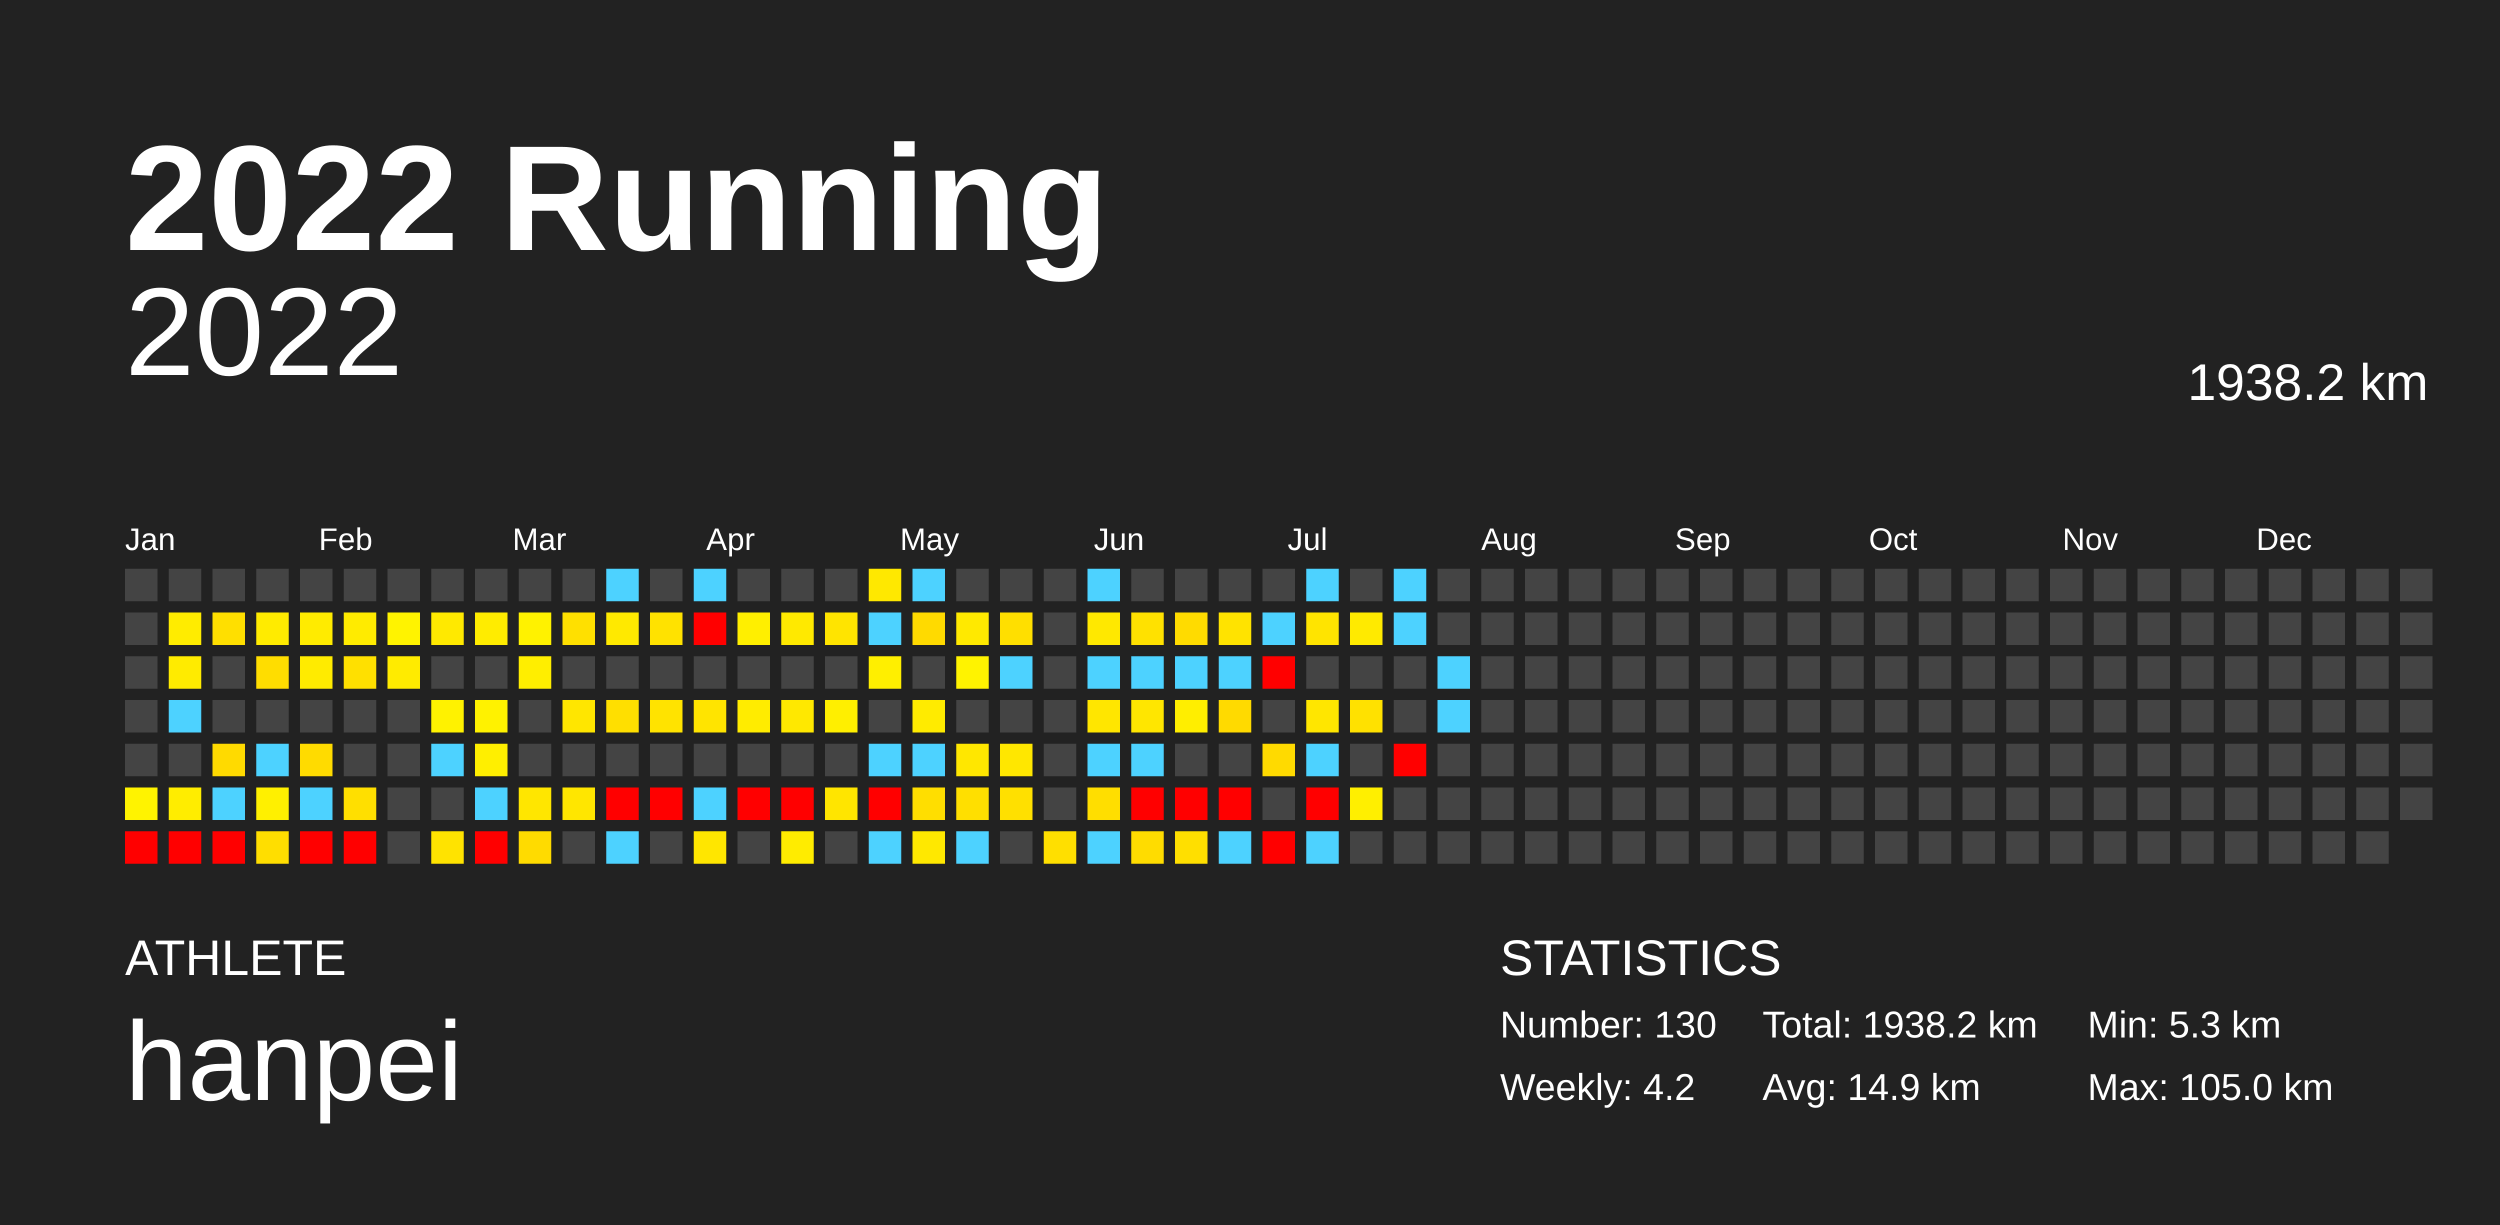
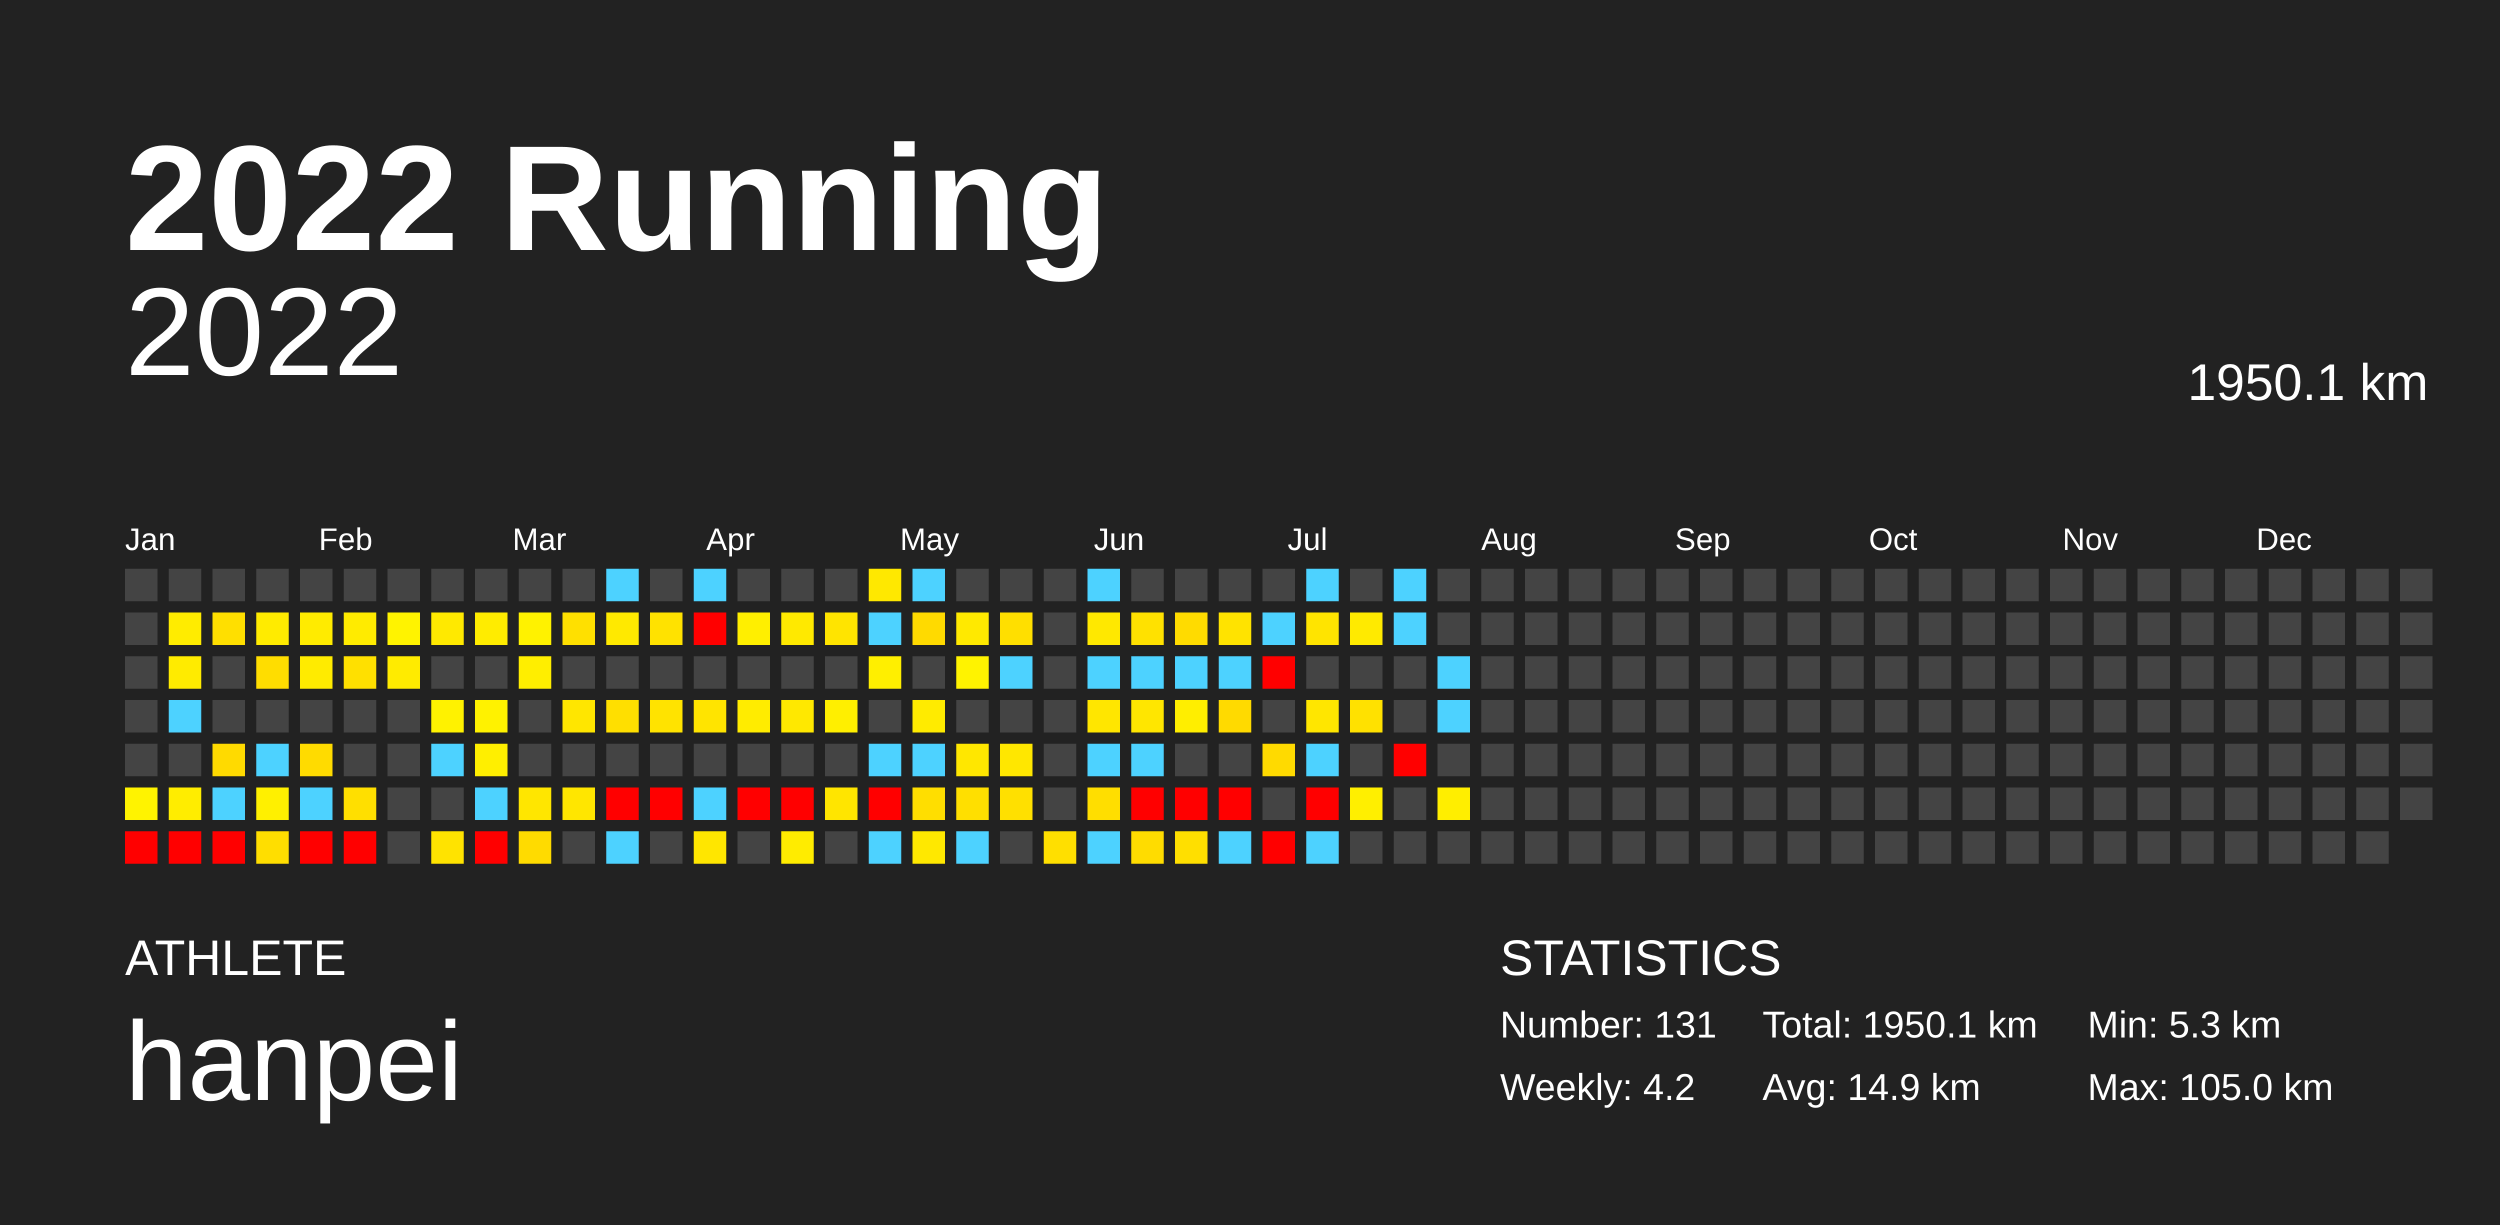
<svg xmlns="http://www.w3.org/2000/svg" baseProfile="full" height="98mm" version="1.1" viewBox="0,0,200,98" width="200mm">
  <defs />
  <rect fill="#222222" height="98" width="200" x="0" y="0" />
  <text fill="#FFFFFF" style="font-size:12px; font-family:Arial; font-weight:bold;" x="10" y="20">2022 Running</text>
  <text fill="#FFFFFF" style="font-size:4px; font-family:Arial" x="10" y="78">ATHLETE</text>
  <text fill="#FFFFFF" style="font-size:9px; font-family:Arial" x="10" y="88">hanpei</text>
  <text fill="#FFFFFF" style="font-size:4px; font-family:Arial" x="120" y="78">STATISTICS</text>
-   <text fill="#FFFFFF" style="font-size:3px; font-family:Arial" x="120" y="83">Number: 130</text>
+   <text fill="#FFFFFF" style="font-size:3px; font-family:Arial" x="120" y="83">Number: 131</text>
  <text fill="#FFFFFF" style="font-size:3px; font-family:Arial" x="120" y="88">Weekly: 4.2</text>
-   <text fill="#FFFFFF" style="font-size:3px; font-family:Arial" x="141" y="83">Total: 1938.2 km</text>
+   <text fill="#FFFFFF" style="font-size:3px; font-family:Arial" x="141" y="83">Total: 1950.1 km</text>
  <text fill="#FFFFFF" style="font-size:3px; font-family:Arial" x="141" y="88">Avg: 14.9 km</text>
  <text fill="#FFFFFF" style="font-size:3px; font-family:Arial" x="167" y="83">Min: 5.3 km</text>
  <text fill="#FFFFFF" style="font-size:3px; font-family:Arial" x="167" y="88">Max: 105.0 km</text>
  <text alignment-baseline="hanging" fill="#FFFFFF" style="font-size:10.0px; font-family:Arial;" x="10" y="30">2022</text>
-   <text alignment-baseline="hanging" fill="#FFFFFF" style="font-size:4.125px; font-family:Arial;" x="175" y="32">1938.2 km</text>
+   <text alignment-baseline="hanging" fill="#FFFFFF" style="font-size:4.125px; font-family:Arial;" x="175" y="32">1950.1 km</text>
  <text fill="#FFFFFF" style="font-size:2.5px; font-family:Arial" x="10.0" y="44">Jan</text>
  <text fill="#FFFFFF" style="font-size:2.5px; font-family:Arial" x="25.5" y="44">Feb</text>
  <text fill="#FFFFFF" style="font-size:2.5px; font-family:Arial" x="41.0" y="44">Mar</text>
  <text fill="#FFFFFF" style="font-size:2.5px; font-family:Arial" x="56.5" y="44">Apr</text>
  <text fill="#FFFFFF" style="font-size:2.5px; font-family:Arial" x="72.0" y="44">May</text>
  <text fill="#FFFFFF" style="font-size:2.5px; font-family:Arial" x="87.5" y="44">Jun</text>
  <text fill="#FFFFFF" style="font-size:2.5px; font-family:Arial" x="103.0" y="44">Jul</text>
  <text fill="#FFFFFF" style="font-size:2.5px; font-family:Arial" x="118.5" y="44">Aug</text>
  <text fill="#FFFFFF" style="font-size:2.5px; font-family:Arial" x="134.0" y="44">Sep</text>
  <text fill="#FFFFFF" style="font-size:2.5px; font-family:Arial" x="149.5" y="44">Oct</text>
  <text fill="#FFFFFF" style="font-size:2.5px; font-family:Arial" x="165.0" y="44">Nov</text>
  <text fill="#FFFFFF" style="font-size:2.5px; font-family:Arial" x="180.5" y="44">Dec</text>
  <rect fill="#444444" height="2.6" width="2.6" x="10.0" y="45.5" />
  <rect fill="#444444" height="2.6" width="2.6" x="10.0" y="49.0" />
  <rect fill="#444444" height="2.6" width="2.6" x="10.0" y="52.5" />
  <rect fill="#444444" height="2.6" width="2.6" x="10.0" y="56.0" />
  <rect fill="#444444" height="2.6" width="2.6" x="10.0" y="59.5" />
  <rect fill="#fff300" height="2.6" width="2.6" x="10.0" y="63.0" />
  <rect fill="red" height="2.6" width="2.6" x="10.0" y="66.5" />
  <rect fill="#444444" height="2.6" width="2.6" x="13.5" y="45.5" />
  <rect fill="#ffec00" height="2.6" width="2.6" x="13.5" y="49.0" />
  <rect fill="#ffeb00" height="2.6" width="2.6" x="13.5" y="52.5" />
  <rect fill="#4dd2ff" height="2.6" width="2.6" x="13.5" y="56.0" />
  <rect fill="#444444" height="2.6" width="2.6" x="13.5" y="59.5" />
  <rect fill="#ffed00" height="2.6" width="2.6" x="13.5" y="63.0" />
  <rect fill="red" height="2.6" width="2.6" x="13.5" y="66.5" />
  <rect fill="#444444" height="2.6" width="2.6" x="17.0" y="45.5" />
  <rect fill="#ffdf00" height="2.6" width="2.6" x="17.0" y="49.0" />
  <rect fill="#444444" height="2.6" width="2.6" x="17.0" y="52.5" />
  <rect fill="#444444" height="2.6" width="2.6" x="17.0" y="56.0" />
  <rect fill="#ffda00" height="2.6" width="2.6" x="17.0" y="59.5" />
  <rect fill="#4dd2ff" height="2.6" width="2.6" x="17.0" y="63.0" />
  <rect fill="red" height="2.6" width="2.6" x="17.0" y="66.5" />
  <rect fill="#444444" height="2.6" width="2.6" x="20.5" y="45.5" />
  <rect fill="#ffeb00" height="2.6" width="2.6" x="20.5" y="49.0" />
  <rect fill="#ffdd00" height="2.6" width="2.6" x="20.5" y="52.5" />
  <rect fill="#444444" height="2.6" width="2.6" x="20.5" y="56.0" />
  <rect fill="#4dd2ff" height="2.6" width="2.6" x="20.5" y="59.5" />
  <rect fill="#fff000" height="2.6" width="2.6" x="20.5" y="63.0" />
  <rect fill="#ffde00" height="2.6" width="2.6" x="20.5" y="66.5" />
  <rect fill="#444444" height="2.6" width="2.6" x="24.0" y="45.5" />
  <rect fill="#ffeb00" height="2.6" width="2.6" x="24.0" y="49.0" />
  <rect fill="#ffeb00" height="2.6" width="2.6" x="24.0" y="52.5" />
  <rect fill="#444444" height="2.6" width="2.6" x="24.0" y="56.0" />
  <rect fill="#ffdb00" height="2.6" width="2.6" x="24.0" y="59.5" />
  <rect fill="#4dd2ff" height="2.6" width="2.6" x="24.0" y="63.0" />
  <rect fill="red" height="2.6" width="2.6" x="24.0" y="66.5" />
  <rect fill="#444444" height="2.6" width="2.6" x="27.5" y="45.5" />
  <rect fill="#ffeb00" height="2.6" width="2.6" x="27.5" y="49.0" />
  <rect fill="#ffe000" height="2.6" width="2.6" x="27.5" y="52.5" />
  <rect fill="#444444" height="2.6" width="2.6" x="27.5" y="56.0" />
  <rect fill="#444444" height="2.6" width="2.6" x="27.5" y="59.5" />
  <rect fill="#ffdf00" height="2.6" width="2.6" x="27.5" y="63.0" />
  <rect fill="red" height="2.6" width="2.6" x="27.5" y="66.5" />
  <rect fill="#444444" height="2.6" width="2.6" x="31.0" y="45.5" />
  <rect fill="#fff300" height="2.6" width="2.6" x="31.0" y="49.0" />
  <rect fill="#ffeb00" height="2.6" width="2.6" x="31.0" y="52.5" />
  <rect fill="#444444" height="2.6" width="2.6" x="31.0" y="56.0" />
  <rect fill="#444444" height="2.6" width="2.6" x="31.0" y="59.5" />
  <rect fill="#444444" height="2.6" width="2.6" x="31.0" y="63.0" />
  <rect fill="#444444" height="2.6" width="2.6" x="31.0" y="66.5" />
  <rect fill="#444444" height="2.6" width="2.6" x="34.5" y="45.5" />
  <rect fill="#ffe900" height="2.6" width="2.6" x="34.5" y="49.0" />
  <rect fill="#444444" height="2.6" width="2.6" x="34.5" y="52.5" />
  <rect fill="#fff200" height="2.6" width="2.6" x="34.5" y="56.0" />
  <rect fill="#4dd2ff" height="2.6" width="2.6" x="34.5" y="59.5" />
  <rect fill="#444444" height="2.6" width="2.6" x="34.5" y="63.0" />
  <rect fill="#ffe300" height="2.6" width="2.6" x="34.5" y="66.5" />
  <rect fill="#444444" height="2.6" width="2.6" x="38.0" y="45.5" />
  <rect fill="#ffec00" height="2.6" width="2.6" x="38.0" y="49.0" />
  <rect fill="#444444" height="2.6" width="2.6" x="38.0" y="52.5" />
  <rect fill="#fff200" height="2.6" width="2.6" x="38.0" y="56.0" />
  <rect fill="#ffef00" height="2.6" width="2.6" x="38.0" y="59.5" />
  <rect fill="#4dd2ff" height="2.6" width="2.6" x="38.0" y="63.0" />
  <rect fill="red" height="2.6" width="2.6" x="38.0" y="66.5" />
  <rect fill="#444444" height="2.6" width="2.6" x="41.5" y="45.5" />
  <rect fill="#fff200" height="2.6" width="2.6" x="41.5" y="49.0" />
  <rect fill="#ffee00" height="2.6" width="2.6" x="41.5" y="52.5" />
  <rect fill="#444444" height="2.6" width="2.6" x="41.5" y="56.0" />
  <rect fill="#444444" height="2.6" width="2.6" x="41.5" y="59.5" />
  <rect fill="#ffe600" height="2.6" width="2.6" x="41.5" y="63.0" />
  <rect fill="#ffdb00" height="2.6" width="2.6" x="41.5" y="66.5" />
  <rect fill="#444444" height="2.6" width="2.6" x="45.0" y="45.5" />
  <rect fill="#ffe000" height="2.6" width="2.6" x="45.0" y="49.0" />
  <rect fill="#444444" height="2.6" width="2.6" x="45.0" y="52.5" />
  <rect fill="#ffe600" height="2.6" width="2.6" x="45.0" y="56.0" />
  <rect fill="#444444" height="2.6" width="2.6" x="45.0" y="59.5" />
  <rect fill="#ffe600" height="2.6" width="2.6" x="45.0" y="63.0" />
  <rect fill="#444444" height="2.6" width="2.6" x="45.0" y="66.5" />
  <rect fill="#4dd2ff" height="2.6" width="2.6" x="48.5" y="45.5" />
  <rect fill="#ffe900" height="2.6" width="2.6" x="48.5" y="49.0" />
  <rect fill="#444444" height="2.6" width="2.6" x="48.5" y="52.5" />
  <rect fill="#ffdf00" height="2.6" width="2.6" x="48.5" y="56.0" />
  <rect fill="#444444" height="2.6" width="2.6" x="48.5" y="59.5" />
  <rect fill="red" height="2.6" width="2.6" x="48.5" y="63.0" />
  <rect fill="#4dd2ff" height="2.6" width="2.6" x="48.5" y="66.5" />
  <rect fill="#444444" height="2.6" width="2.6" x="52.0" y="45.5" />
  <rect fill="#ffe200" height="2.6" width="2.6" x="52.0" y="49.0" />
  <rect fill="#444444" height="2.6" width="2.6" x="52.0" y="52.5" />
  <rect fill="#ffe300" height="2.6" width="2.6" x="52.0" y="56.0" />
  <rect fill="#444444" height="2.6" width="2.6" x="52.0" y="59.5" />
  <rect fill="red" height="2.6" width="2.6" x="52.0" y="63.0" />
  <rect fill="#444444" height="2.6" width="2.6" x="52.0" y="66.5" />
  <rect fill="#4dd2ff" height="2.6" width="2.6" x="55.5" y="45.5" />
  <rect fill="red" height="2.6" width="2.6" x="55.5" y="49.0" />
  <rect fill="#444444" height="2.6" width="2.6" x="55.5" y="52.5" />
  <rect fill="#ffe400" height="2.6" width="2.6" x="55.5" y="56.0" />
  <rect fill="#444444" height="2.6" width="2.6" x="55.5" y="59.5" />
  <rect fill="#4dd2ff" height="2.6" width="2.6" x="55.5" y="63.0" />
  <rect fill="#ffe600" height="2.6" width="2.6" x="55.5" y="66.5" />
  <rect fill="#444444" height="2.6" width="2.6" x="59.0" y="45.5" />
  <rect fill="#ffef00" height="2.6" width="2.6" x="59.0" y="49.0" />
  <rect fill="#444444" height="2.6" width="2.6" x="59.0" y="52.5" />
  <rect fill="#ffec00" height="2.6" width="2.6" x="59.0" y="56.0" />
  <rect fill="#444444" height="2.6" width="2.6" x="59.0" y="59.5" />
  <rect fill="red" height="2.6" width="2.6" x="59.0" y="63.0" />
  <rect fill="#444444" height="2.6" width="2.6" x="59.0" y="66.5" />
  <rect fill="#444444" height="2.6" width="2.6" x="62.5" y="45.5" />
  <rect fill="#ffe900" height="2.6" width="2.6" x="62.5" y="49.0" />
  <rect fill="#444444" height="2.6" width="2.6" x="62.5" y="52.5" />
  <rect fill="#ffe800" height="2.6" width="2.6" x="62.5" y="56.0" />
  <rect fill="#444444" height="2.6" width="2.6" x="62.5" y="59.5" />
  <rect fill="red" height="2.6" width="2.6" x="62.5" y="63.0" />
  <rect fill="#ffec00" height="2.6" width="2.6" x="62.5" y="66.5" />
  <rect fill="#444444" height="2.6" width="2.6" x="66.0" y="45.5" />
  <rect fill="#ffe400" height="2.6" width="2.6" x="66.0" y="49.0" />
  <rect fill="#444444" height="2.6" width="2.6" x="66.0" y="52.5" />
  <rect fill="#ffef00" height="2.6" width="2.6" x="66.0" y="56.0" />
  <rect fill="#444444" height="2.6" width="2.6" x="66.0" y="59.5" />
  <rect fill="#ffe500" height="2.6" width="2.6" x="66.0" y="63.0" />
  <rect fill="#444444" height="2.6" width="2.6" x="66.0" y="66.5" />
  <rect fill="#ffe800" height="2.6" width="2.6" x="69.5" y="45.5" />
  <rect fill="#4dd2ff" height="2.6" width="2.6" x="69.5" y="49.0" />
  <rect fill="#ffef00" height="2.6" width="2.6" x="69.5" y="52.5" />
  <rect fill="#444444" height="2.6" width="2.6" x="69.5" y="56.0" />
  <rect fill="#4dd2ff" height="2.6" width="2.6" x="69.5" y="59.5" />
  <rect fill="red" height="2.6" width="2.6" x="69.5" y="63.0" />
  <rect fill="#4dd2ff" height="2.6" width="2.6" x="69.5" y="66.5" />
  <rect fill="#4dd2ff" height="2.6" width="2.6" x="73.0" y="45.5" />
  <rect fill="#ffda00" height="2.6" width="2.6" x="73.0" y="49.0" />
  <rect fill="#444444" height="2.6" width="2.6" x="73.0" y="52.5" />
  <rect fill="#ffeb00" height="2.6" width="2.6" x="73.0" y="56.0" />
  <rect fill="#4dd2ff" height="2.6" width="2.6" x="73.0" y="59.5" />
  <rect fill="#ffde00" height="2.6" width="2.6" x="73.0" y="63.0" />
  <rect fill="#ffe800" height="2.6" width="2.6" x="73.0" y="66.5" />
  <rect fill="#444444" height="2.6" width="2.6" x="76.5" y="45.5" />
  <rect fill="#ffe900" height="2.6" width="2.6" x="76.5" y="49.0" />
  <rect fill="#fff300" height="2.6" width="2.6" x="76.5" y="52.5" />
  <rect fill="#444444" height="2.6" width="2.6" x="76.5" y="56.0" />
  <rect fill="#ffe700" height="2.6" width="2.6" x="76.5" y="59.5" />
  <rect fill="#ffdf00" height="2.6" width="2.6" x="76.5" y="63.0" />
  <rect fill="#4dd2ff" height="2.6" width="2.6" x="76.5" y="66.5" />
  <rect fill="#444444" height="2.6" width="2.6" x="80.0" y="45.5" />
  <rect fill="#ffdf00" height="2.6" width="2.6" x="80.0" y="49.0" />
  <rect fill="#4dd2ff" height="2.6" width="2.6" x="80.0" y="52.5" />
  <rect fill="#444444" height="2.6" width="2.6" x="80.0" y="56.0" />
  <rect fill="#ffe700" height="2.6" width="2.6" x="80.0" y="59.5" />
  <rect fill="#ffe000" height="2.6" width="2.6" x="80.0" y="63.0" />
  <rect fill="#444444" height="2.6" width="2.6" x="80.0" y="66.5" />
  <rect fill="#444444" height="2.6" width="2.6" x="83.5" y="45.5" />
  <rect fill="#444444" height="2.6" width="2.6" x="83.5" y="49.0" />
  <rect fill="#444444" height="2.6" width="2.6" x="83.5" y="52.5" />
  <rect fill="#444444" height="2.6" width="2.6" x="83.5" y="56.0" />
  <rect fill="#444444" height="2.6" width="2.6" x="83.5" y="59.5" />
  <rect fill="#444444" height="2.6" width="2.6" x="83.5" y="63.0" />
  <rect fill="#ffdf00" height="2.6" width="2.6" x="83.5" y="66.5" />
  <rect fill="#4dd2ff" height="2.6" width="2.6" x="87.0" y="45.5" />
  <rect fill="#ffe800" height="2.6" width="2.6" x="87.0" y="49.0" />
  <rect fill="#4dd2ff" height="2.6" width="2.6" x="87.0" y="52.5" />
  <rect fill="#ffe600" height="2.6" width="2.6" x="87.0" y="56.0" />
  <rect fill="#4dd2ff" height="2.6" width="2.6" x="87.0" y="59.5" />
  <rect fill="#ffde00" height="2.6" width="2.6" x="87.0" y="63.0" />
  <rect fill="#4dd2ff" height="2.6" width="2.6" x="87.0" y="66.5" />
  <rect fill="#444444" height="2.6" width="2.6" x="90.5" y="45.5" />
  <rect fill="#ffe100" height="2.6" width="2.6" x="90.5" y="49.0" />
  <rect fill="#4dd2ff" height="2.6" width="2.6" x="90.5" y="52.5" />
  <rect fill="#ffe600" height="2.6" width="2.6" x="90.5" y="56.0" />
  <rect fill="#4dd2ff" height="2.6" width="2.6" x="90.5" y="59.5" />
  <rect fill="red" height="2.6" width="2.6" x="90.5" y="63.0" />
  <rect fill="#ffdc00" height="2.6" width="2.6" x="90.5" y="66.5" />
  <rect fill="#444444" height="2.6" width="2.6" x="94.0" y="45.5" />
  <rect fill="#ffdb00" height="2.6" width="2.6" x="94.0" y="49.0" />
  <rect fill="#4dd2ff" height="2.6" width="2.6" x="94.0" y="52.5" />
  <rect fill="#ffee00" height="2.6" width="2.6" x="94.0" y="56.0" />
  <rect fill="#444444" height="2.6" width="2.6" x="94.0" y="59.5" />
  <rect fill="red" height="2.6" width="2.6" x="94.0" y="63.0" />
  <rect fill="#ffdf00" height="2.6" width="2.6" x="94.0" y="66.5" />
  <rect fill="#444444" height="2.6" width="2.6" x="97.5" y="45.5" />
  <rect fill="#ffe300" height="2.6" width="2.6" x="97.5" y="49.0" />
  <rect fill="#4dd2ff" height="2.6" width="2.6" x="97.5" y="52.5" />
  <rect fill="#ffda00" height="2.6" width="2.6" x="97.5" y="56.0" />
  <rect fill="#444444" height="2.6" width="2.6" x="97.5" y="59.5" />
  <rect fill="red" height="2.6" width="2.6" x="97.5" y="63.0" />
  <rect fill="#4dd2ff" height="2.6" width="2.6" x="97.5" y="66.5" />
  <rect fill="#444444" height="2.6" width="2.6" x="101.0" y="45.5" />
  <rect fill="#4dd2ff" height="2.6" width="2.6" x="101.0" y="49.0" />
  <rect fill="red" height="2.6" width="2.6" x="101.0" y="52.5" />
  <rect fill="#444444" height="2.6" width="2.6" x="101.0" y="56.0" />
  <rect fill="#ffda00" height="2.6" width="2.6" x="101.0" y="59.5" />
  <rect fill="#444444" height="2.6" width="2.6" x="101.0" y="63.0" />
  <rect fill="red" height="2.6" width="2.6" x="101.0" y="66.5" />
  <rect fill="#4dd2ff" height="2.6" width="2.6" x="104.5" y="45.5" />
  <rect fill="#ffe400" height="2.6" width="2.6" x="104.5" y="49.0" />
  <rect fill="#444444" height="2.6" width="2.6" x="104.5" y="52.5" />
  <rect fill="#ffe600" height="2.6" width="2.6" x="104.5" y="56.0" />
  <rect fill="#4dd2ff" height="2.6" width="2.6" x="104.5" y="59.5" />
  <rect fill="red" height="2.6" width="2.6" x="104.5" y="63.0" />
  <rect fill="#4dd2ff" height="2.6" width="2.6" x="104.5" y="66.5" />
  <rect fill="#444444" height="2.6" width="2.6" x="108.0" y="45.5" />
  <rect fill="#ffea00" height="2.6" width="2.6" x="108.0" y="49.0" />
  <rect fill="#444444" height="2.6" width="2.6" x="108.0" y="52.5" />
  <rect fill="#ffe100" height="2.6" width="2.6" x="108.0" y="56.0" />
  <rect fill="#444444" height="2.6" width="2.6" x="108.0" y="59.5" />
  <rect fill="#ffef00" height="2.6" width="2.6" x="108.0" y="63.0" />
  <rect fill="#444444" height="2.6" width="2.6" x="108.0" y="66.5" />
  <rect fill="#4dd2ff" height="2.6" width="2.6" x="111.5" y="45.5" />
  <rect fill="#4dd2ff" height="2.6" width="2.6" x="111.5" y="49.0" />
  <rect fill="#444444" height="2.6" width="2.6" x="111.5" y="52.5" />
  <rect fill="#444444" height="2.6" width="2.6" x="111.5" y="56.0" />
  <rect fill="red" height="2.6" width="2.6" x="111.5" y="59.5" />
  <rect fill="#444444" height="2.6" width="2.6" x="111.5" y="63.0" />
  <rect fill="#444444" height="2.6" width="2.6" x="111.5" y="66.5" />
  <rect fill="#444444" height="2.6" width="2.6" x="115.0" y="45.5" />
  <rect fill="#444444" height="2.6" width="2.6" x="115.0" y="49.0" />
  <rect fill="#4dd2ff" height="2.6" width="2.6" x="115.0" y="52.5" />
  <rect fill="#4dd2ff" height="2.6" width="2.6" x="115.0" y="56.0" />
  <rect fill="#444444" height="2.6" width="2.6" x="115.0" y="59.5" />
-   <rect fill="#444444" height="2.6" width="2.6" x="115.0" y="63.0" />
+   <rect fill="#ffee00" height="2.6" width="2.6" x="115.0" y="63.0" />
  <rect fill="#444444" height="2.6" width="2.6" x="115.0" y="66.5" />
  <rect fill="#444444" height="2.6" width="2.6" x="118.5" y="45.5" />
  <rect fill="#444444" height="2.6" width="2.6" x="118.5" y="49.0" />
  <rect fill="#444444" height="2.6" width="2.6" x="118.5" y="52.5" />
  <rect fill="#444444" height="2.6" width="2.6" x="118.5" y="56.0" />
  <rect fill="#444444" height="2.6" width="2.6" x="118.5" y="59.5" />
  <rect fill="#444444" height="2.6" width="2.6" x="118.5" y="63.0" />
  <rect fill="#444444" height="2.6" width="2.6" x="118.5" y="66.5" />
  <rect fill="#444444" height="2.6" width="2.6" x="122.0" y="45.5" />
  <rect fill="#444444" height="2.6" width="2.6" x="122.0" y="49.0" />
  <rect fill="#444444" height="2.6" width="2.6" x="122.0" y="52.5" />
  <rect fill="#444444" height="2.6" width="2.6" x="122.0" y="56.0" />
  <rect fill="#444444" height="2.6" width="2.6" x="122.0" y="59.5" />
  <rect fill="#444444" height="2.6" width="2.6" x="122.0" y="63.0" />
  <rect fill="#444444" height="2.6" width="2.6" x="122.0" y="66.5" />
  <rect fill="#444444" height="2.6" width="2.6" x="125.5" y="45.5" />
  <rect fill="#444444" height="2.6" width="2.6" x="125.5" y="49.0" />
  <rect fill="#444444" height="2.6" width="2.6" x="125.5" y="52.5" />
  <rect fill="#444444" height="2.6" width="2.6" x="125.5" y="56.0" />
  <rect fill="#444444" height="2.6" width="2.6" x="125.5" y="59.5" />
  <rect fill="#444444" height="2.6" width="2.6" x="125.5" y="63.0" />
  <rect fill="#444444" height="2.6" width="2.6" x="125.5" y="66.5" />
  <rect fill="#444444" height="2.6" width="2.6" x="129.0" y="45.5" />
  <rect fill="#444444" height="2.6" width="2.6" x="129.0" y="49.0" />
  <rect fill="#444444" height="2.6" width="2.6" x="129.0" y="52.5" />
  <rect fill="#444444" height="2.6" width="2.6" x="129.0" y="56.0" />
  <rect fill="#444444" height="2.6" width="2.6" x="129.0" y="59.5" />
  <rect fill="#444444" height="2.6" width="2.6" x="129.0" y="63.0" />
  <rect fill="#444444" height="2.6" width="2.6" x="129.0" y="66.5" />
  <rect fill="#444444" height="2.6" width="2.6" x="132.5" y="45.5" />
  <rect fill="#444444" height="2.6" width="2.6" x="132.5" y="49.0" />
  <rect fill="#444444" height="2.6" width="2.6" x="132.5" y="52.5" />
  <rect fill="#444444" height="2.6" width="2.6" x="132.5" y="56.0" />
  <rect fill="#444444" height="2.6" width="2.6" x="132.5" y="59.5" />
  <rect fill="#444444" height="2.6" width="2.6" x="132.5" y="63.0" />
  <rect fill="#444444" height="2.6" width="2.6" x="132.5" y="66.5" />
  <rect fill="#444444" height="2.6" width="2.6" x="136.0" y="45.5" />
  <rect fill="#444444" height="2.6" width="2.6" x="136.0" y="49.0" />
  <rect fill="#444444" height="2.6" width="2.6" x="136.0" y="52.5" />
  <rect fill="#444444" height="2.6" width="2.6" x="136.0" y="56.0" />
  <rect fill="#444444" height="2.6" width="2.6" x="136.0" y="59.5" />
  <rect fill="#444444" height="2.6" width="2.6" x="136.0" y="63.0" />
  <rect fill="#444444" height="2.6" width="2.6" x="136.0" y="66.5" />
  <rect fill="#444444" height="2.6" width="2.6" x="139.5" y="45.5" />
  <rect fill="#444444" height="2.6" width="2.6" x="139.5" y="49.0" />
  <rect fill="#444444" height="2.6" width="2.6" x="139.5" y="52.5" />
  <rect fill="#444444" height="2.6" width="2.6" x="139.5" y="56.0" />
  <rect fill="#444444" height="2.6" width="2.6" x="139.5" y="59.5" />
  <rect fill="#444444" height="2.6" width="2.6" x="139.5" y="63.0" />
  <rect fill="#444444" height="2.6" width="2.6" x="139.5" y="66.5" />
  <rect fill="#444444" height="2.6" width="2.6" x="143.0" y="45.5" />
  <rect fill="#444444" height="2.6" width="2.6" x="143.0" y="49.0" />
  <rect fill="#444444" height="2.6" width="2.6" x="143.0" y="52.5" />
  <rect fill="#444444" height="2.6" width="2.6" x="143.0" y="56.0" />
  <rect fill="#444444" height="2.6" width="2.6" x="143.0" y="59.5" />
  <rect fill="#444444" height="2.6" width="2.6" x="143.0" y="63.0" />
  <rect fill="#444444" height="2.6" width="2.6" x="143.0" y="66.5" />
  <rect fill="#444444" height="2.6" width="2.6" x="146.5" y="45.5" />
  <rect fill="#444444" height="2.6" width="2.6" x="146.5" y="49.0" />
  <rect fill="#444444" height="2.6" width="2.6" x="146.5" y="52.5" />
  <rect fill="#444444" height="2.6" width="2.6" x="146.5" y="56.0" />
  <rect fill="#444444" height="2.6" width="2.6" x="146.5" y="59.5" />
  <rect fill="#444444" height="2.6" width="2.6" x="146.5" y="63.0" />
  <rect fill="#444444" height="2.6" width="2.6" x="146.5" y="66.5" />
  <rect fill="#444444" height="2.6" width="2.6" x="150.0" y="45.5" />
  <rect fill="#444444" height="2.6" width="2.6" x="150.0" y="49.0" />
  <rect fill="#444444" height="2.6" width="2.6" x="150.0" y="52.5" />
  <rect fill="#444444" height="2.6" width="2.6" x="150.0" y="56.0" />
  <rect fill="#444444" height="2.6" width="2.6" x="150.0" y="59.5" />
  <rect fill="#444444" height="2.6" width="2.6" x="150.0" y="63.0" />
  <rect fill="#444444" height="2.6" width="2.6" x="150.0" y="66.5" />
  <rect fill="#444444" height="2.6" width="2.6" x="153.5" y="45.5" />
  <rect fill="#444444" height="2.6" width="2.6" x="153.5" y="49.0" />
  <rect fill="#444444" height="2.6" width="2.6" x="153.5" y="52.5" />
  <rect fill="#444444" height="2.6" width="2.6" x="153.5" y="56.0" />
  <rect fill="#444444" height="2.6" width="2.6" x="153.5" y="59.5" />
  <rect fill="#444444" height="2.6" width="2.6" x="153.5" y="63.0" />
  <rect fill="#444444" height="2.6" width="2.6" x="153.5" y="66.5" />
  <rect fill="#444444" height="2.6" width="2.6" x="157.0" y="45.5" />
  <rect fill="#444444" height="2.6" width="2.6" x="157.0" y="49.0" />
  <rect fill="#444444" height="2.6" width="2.6" x="157.0" y="52.5" />
  <rect fill="#444444" height="2.6" width="2.6" x="157.0" y="56.0" />
  <rect fill="#444444" height="2.6" width="2.6" x="157.0" y="59.5" />
  <rect fill="#444444" height="2.6" width="2.6" x="157.0" y="63.0" />
  <rect fill="#444444" height="2.6" width="2.6" x="157.0" y="66.5" />
  <rect fill="#444444" height="2.6" width="2.6" x="160.5" y="45.5" />
  <rect fill="#444444" height="2.6" width="2.6" x="160.5" y="49.0" />
  <rect fill="#444444" height="2.6" width="2.6" x="160.5" y="52.5" />
  <rect fill="#444444" height="2.6" width="2.6" x="160.5" y="56.0" />
  <rect fill="#444444" height="2.6" width="2.6" x="160.5" y="59.5" />
  <rect fill="#444444" height="2.6" width="2.6" x="160.5" y="63.0" />
  <rect fill="#444444" height="2.6" width="2.6" x="160.5" y="66.5" />
  <rect fill="#444444" height="2.6" width="2.6" x="164.0" y="45.5" />
  <rect fill="#444444" height="2.6" width="2.6" x="164.0" y="49.0" />
  <rect fill="#444444" height="2.6" width="2.6" x="164.0" y="52.5" />
  <rect fill="#444444" height="2.6" width="2.6" x="164.0" y="56.0" />
  <rect fill="#444444" height="2.6" width="2.6" x="164.0" y="59.5" />
  <rect fill="#444444" height="2.6" width="2.6" x="164.0" y="63.0" />
  <rect fill="#444444" height="2.6" width="2.6" x="164.0" y="66.5" />
  <rect fill="#444444" height="2.6" width="2.6" x="167.5" y="45.5" />
  <rect fill="#444444" height="2.6" width="2.6" x="167.5" y="49.0" />
  <rect fill="#444444" height="2.6" width="2.6" x="167.5" y="52.5" />
  <rect fill="#444444" height="2.6" width="2.6" x="167.5" y="56.0" />
  <rect fill="#444444" height="2.6" width="2.6" x="167.5" y="59.5" />
  <rect fill="#444444" height="2.6" width="2.6" x="167.5" y="63.0" />
  <rect fill="#444444" height="2.6" width="2.6" x="167.5" y="66.5" />
  <rect fill="#444444" height="2.6" width="2.6" x="171.0" y="45.5" />
  <rect fill="#444444" height="2.6" width="2.6" x="171.0" y="49.0" />
  <rect fill="#444444" height="2.6" width="2.6" x="171.0" y="52.5" />
  <rect fill="#444444" height="2.6" width="2.6" x="171.0" y="56.0" />
  <rect fill="#444444" height="2.6" width="2.6" x="171.0" y="59.5" />
  <rect fill="#444444" height="2.6" width="2.6" x="171.0" y="63.0" />
  <rect fill="#444444" height="2.6" width="2.6" x="171.0" y="66.5" />
  <rect fill="#444444" height="2.6" width="2.6" x="174.5" y="45.5" />
  <rect fill="#444444" height="2.6" width="2.6" x="174.5" y="49.0" />
  <rect fill="#444444" height="2.6" width="2.6" x="174.5" y="52.5" />
  <rect fill="#444444" height="2.6" width="2.6" x="174.5" y="56.0" />
  <rect fill="#444444" height="2.6" width="2.6" x="174.5" y="59.5" />
  <rect fill="#444444" height="2.6" width="2.6" x="174.5" y="63.0" />
  <rect fill="#444444" height="2.6" width="2.6" x="174.5" y="66.5" />
  <rect fill="#444444" height="2.6" width="2.6" x="178.0" y="45.5" />
  <rect fill="#444444" height="2.6" width="2.6" x="178.0" y="49.0" />
  <rect fill="#444444" height="2.6" width="2.6" x="178.0" y="52.5" />
  <rect fill="#444444" height="2.6" width="2.6" x="178.0" y="56.0" />
  <rect fill="#444444" height="2.6" width="2.6" x="178.0" y="59.5" />
  <rect fill="#444444" height="2.6" width="2.6" x="178.0" y="63.0" />
  <rect fill="#444444" height="2.6" width="2.6" x="178.0" y="66.5" />
  <rect fill="#444444" height="2.6" width="2.6" x="181.5" y="45.5" />
  <rect fill="#444444" height="2.6" width="2.6" x="181.5" y="49.0" />
  <rect fill="#444444" height="2.6" width="2.6" x="181.5" y="52.5" />
  <rect fill="#444444" height="2.6" width="2.6" x="181.5" y="56.0" />
  <rect fill="#444444" height="2.6" width="2.6" x="181.5" y="59.5" />
  <rect fill="#444444" height="2.6" width="2.6" x="181.5" y="63.0" />
  <rect fill="#444444" height="2.6" width="2.6" x="181.5" y="66.5" />
  <rect fill="#444444" height="2.6" width="2.6" x="185.0" y="45.5" />
  <rect fill="#444444" height="2.6" width="2.6" x="185.0" y="49.0" />
  <rect fill="#444444" height="2.6" width="2.6" x="185.0" y="52.5" />
  <rect fill="#444444" height="2.6" width="2.6" x="185.0" y="56.0" />
  <rect fill="#444444" height="2.6" width="2.6" x="185.0" y="59.5" />
  <rect fill="#444444" height="2.6" width="2.6" x="185.0" y="63.0" />
  <rect fill="#444444" height="2.6" width="2.6" x="185.0" y="66.5" />
  <rect fill="#444444" height="2.6" width="2.6" x="188.5" y="45.5" />
  <rect fill="#444444" height="2.6" width="2.6" x="188.5" y="49.0" />
  <rect fill="#444444" height="2.6" width="2.6" x="188.5" y="52.5" />
  <rect fill="#444444" height="2.6" width="2.6" x="188.5" y="56.0" />
  <rect fill="#444444" height="2.6" width="2.6" x="188.5" y="59.5" />
  <rect fill="#444444" height="2.6" width="2.6" x="188.5" y="63.0" />
  <rect fill="#444444" height="2.6" width="2.6" x="188.5" y="66.5" />
  <rect fill="#444444" height="2.6" width="2.6" x="192.0" y="45.5" />
  <rect fill="#444444" height="2.6" width="2.6" x="192.0" y="49.0" />
  <rect fill="#444444" height="2.6" width="2.6" x="192.0" y="52.5" />
  <rect fill="#444444" height="2.6" width="2.6" x="192.0" y="56.0" />
  <rect fill="#444444" height="2.6" width="2.6" x="192.0" y="59.5" />
  <rect fill="#444444" height="2.6" width="2.6" x="192.0" y="63.0" />
</svg>
